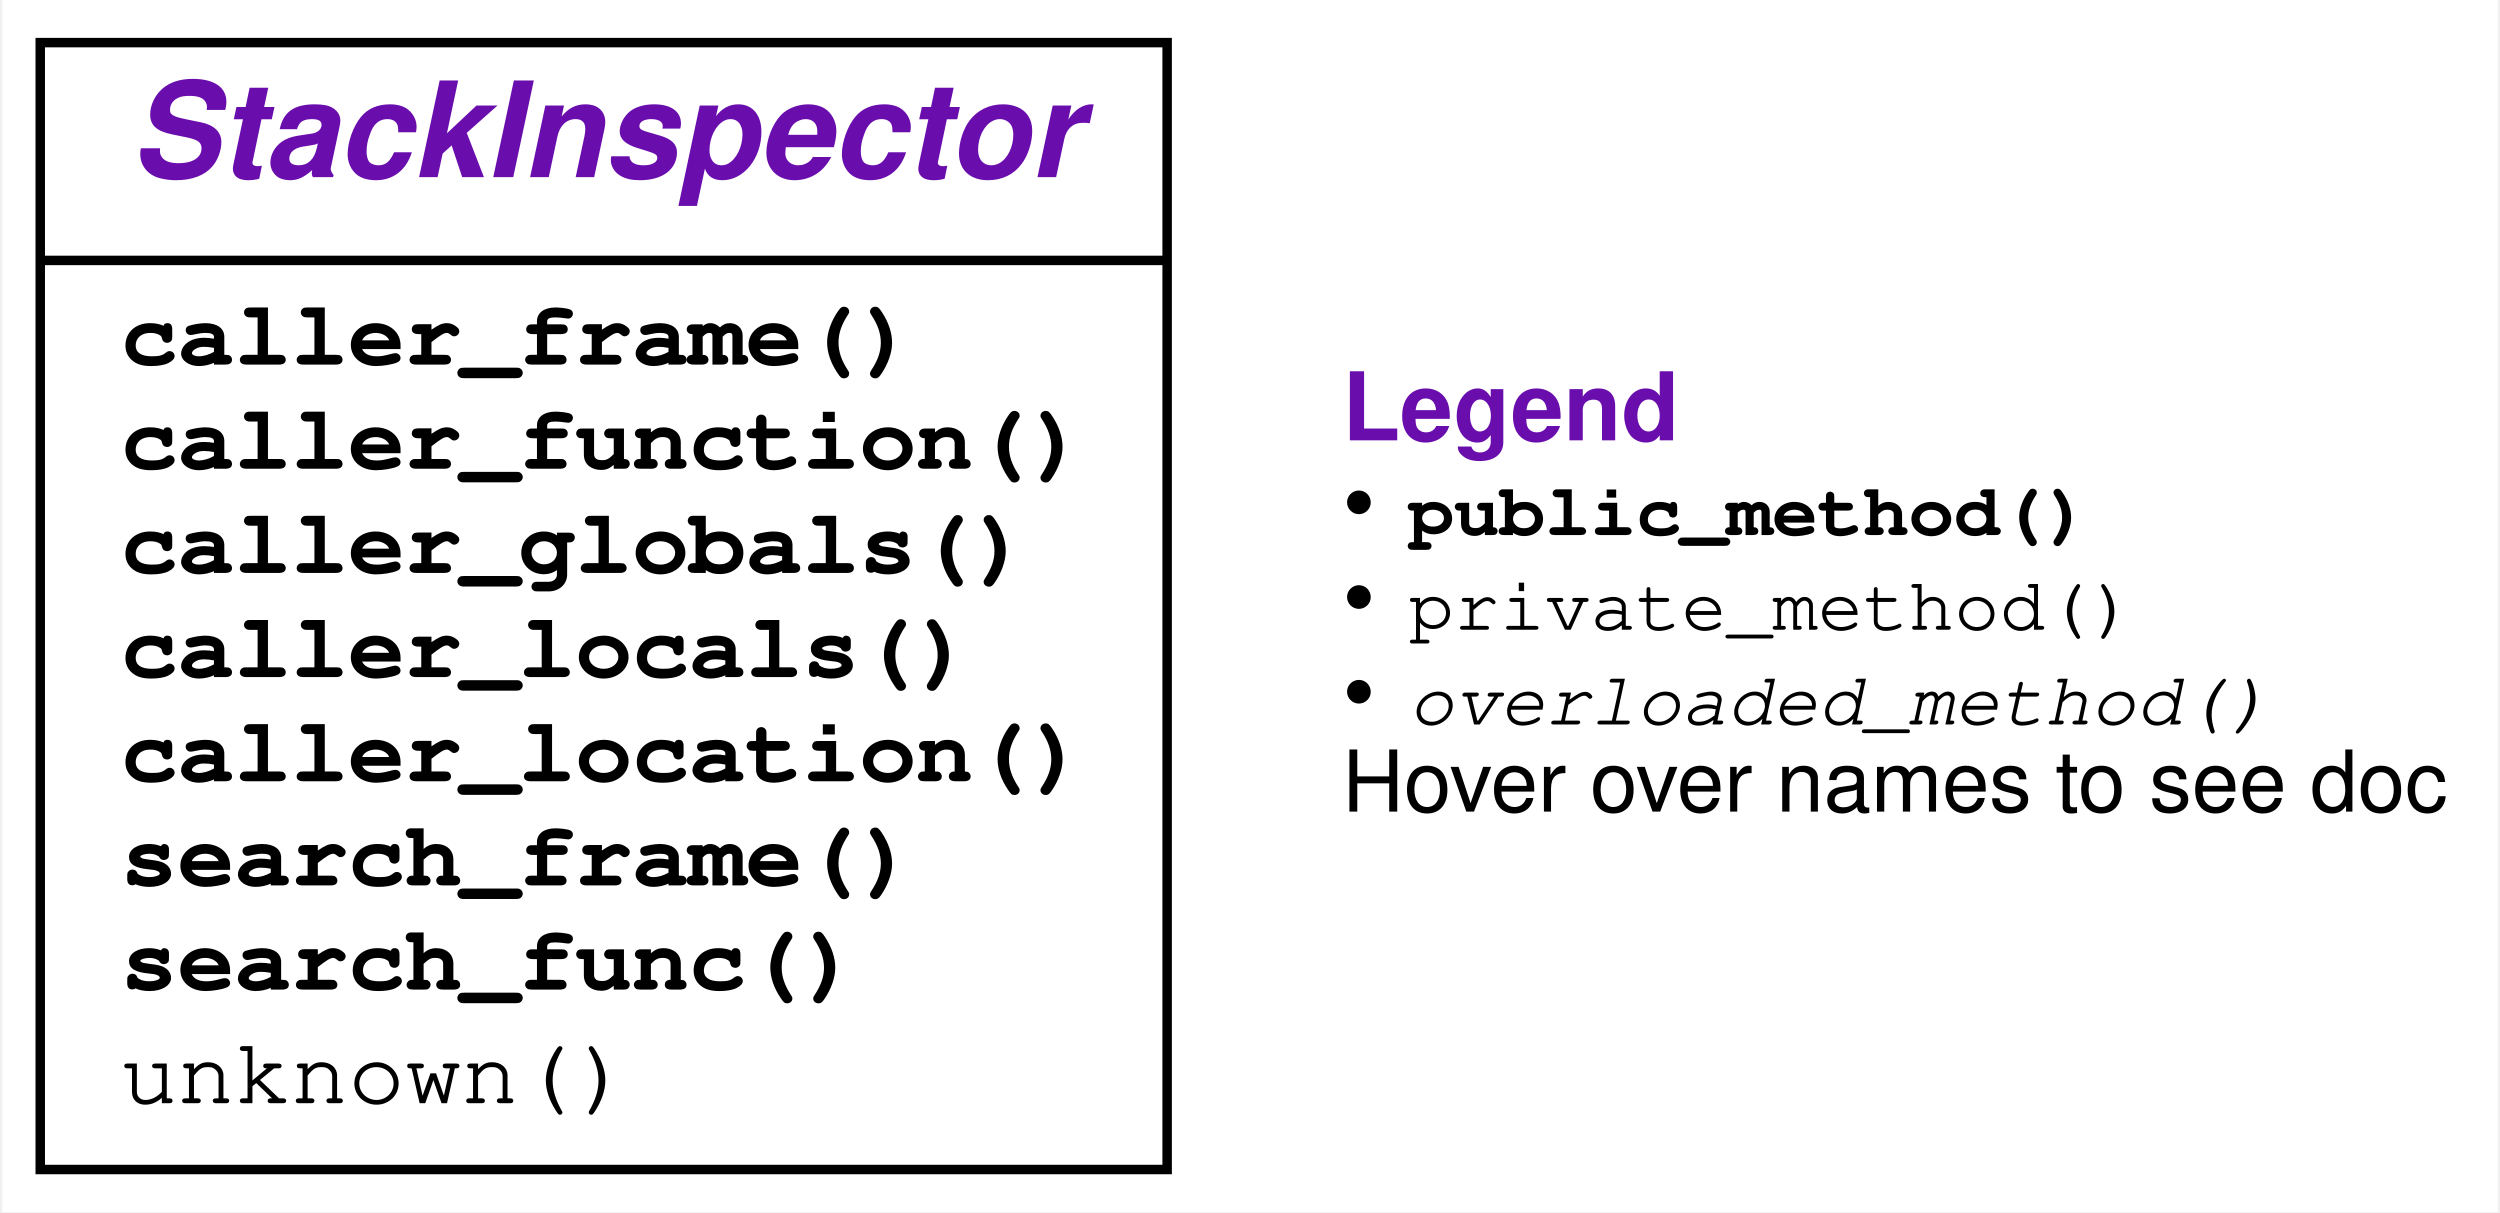
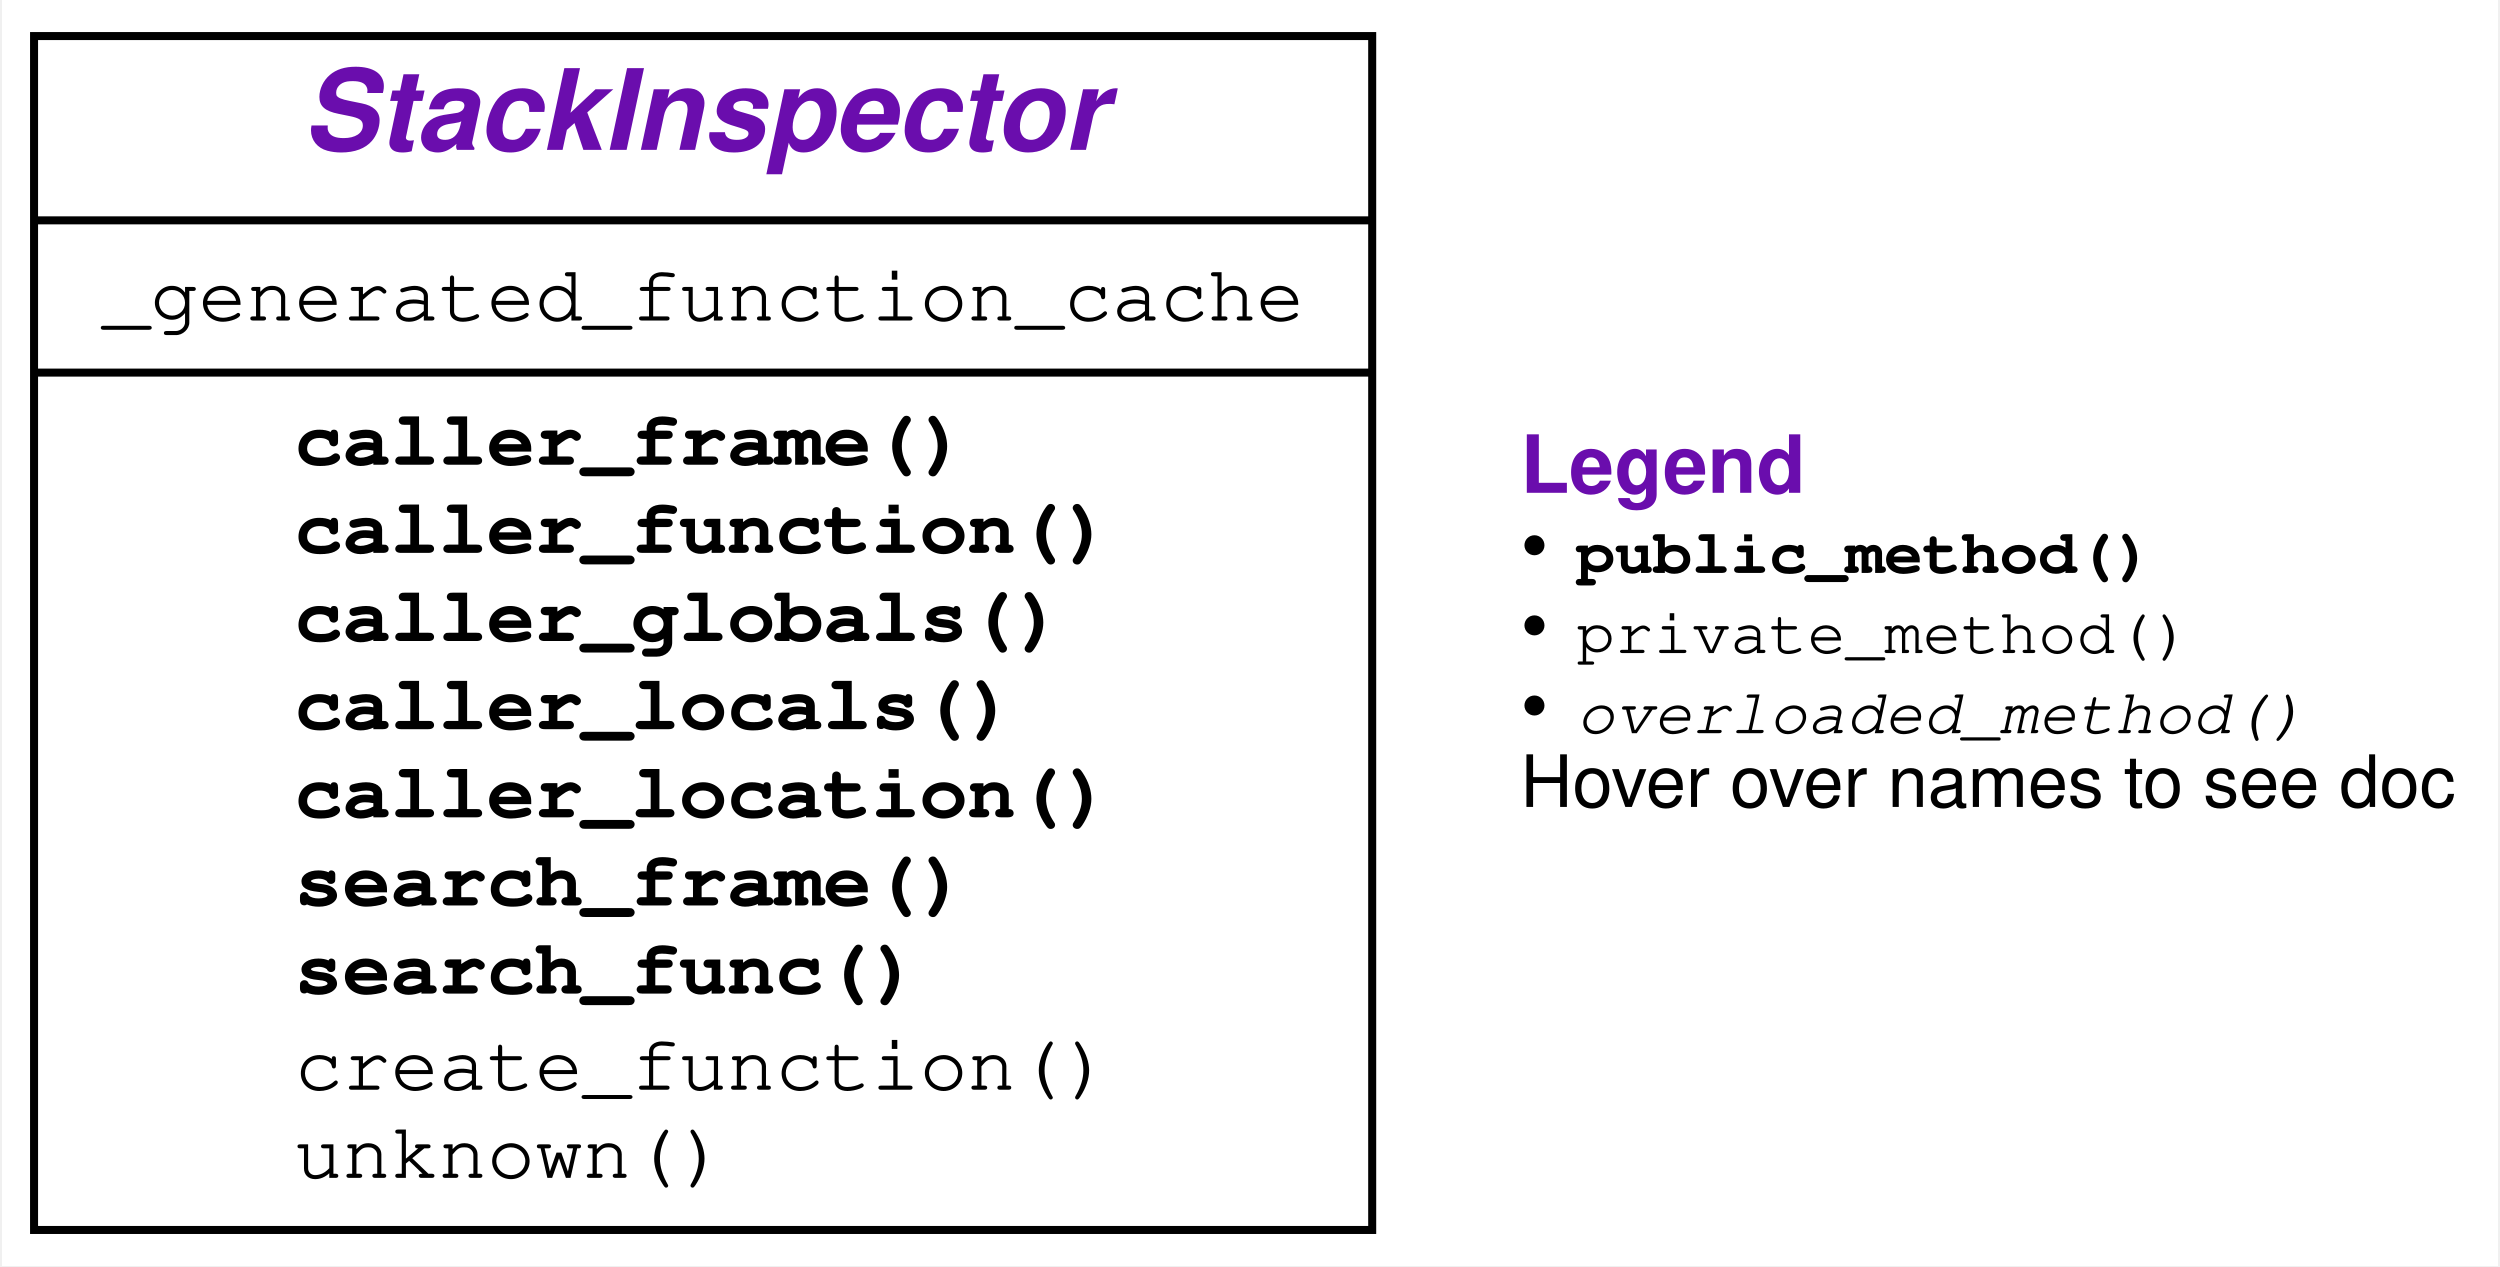
- <svg xmlns="http://www.w3.org/2000/svg" xmlns:xlink="http://www.w3.org/1999/xlink" width="264pt" height="128pt" viewBox="0.00 0.00 263.50 128.00">
-   <g id="graph0" class="graph" transform="scale(1 1) rotate(0) translate(4 124)">
+ <svg xmlns="http://www.w3.org/2000/svg" xmlns:xlink="http://www.w3.org/1999/xlink" width="312pt" height="158pt" viewBox="0.00 0.00 311.50 158.00">
+   <g id="graph0" class="graph" transform="scale(1 1) rotate(0) translate(4 154)">
    <g id="a_graph0">
      <a xlink:title="StackInspector class hierarchy">
-         <polygon fill="#ffffff" stroke="transparent" points="-4,4 -4,-124 259.5,-124 259.5,4 -4,4" />
+         <polygon fill="#ffffff" stroke="transparent" points="-4,4 -4,-154 307.5,-154 307.5,4 -4,4" />
      </a>
    </g>
    <g id="node1" class="node">
      <g id="a_node1">
        <a xlink:href="#" xlink:title="class StackInspector:&#10;Provide functions to inspect the stack">
-           <polygon fill="none" stroke="#000000" points="0,-.5 0,-119.5 119,-119.5 119,-.5 0,-.5" />
-           <text text-anchor="start" x="9.5" y="-105.3" font-family="Raleway, Helvetica, Arial, sans-serif" font-weight="bold" font-style="italic" font-size="14.00" fill="#6a0dad">StackInspector</text>
-           <polyline fill="none" stroke="#000000" points="0,-96.5 119,-96.5 " />
+           <polygon fill="none" stroke="#000000" points="0,-.5 0,-149.5 167,-149.5 167,-.5 0,-.5" />
+           <text text-anchor="start" x="33.5" y="-135.3" font-family="Raleway, Helvetica, Arial, sans-serif" font-weight="bold" font-style="italic" font-size="14.00" fill="#6a0dad">StackInspector</text>
+           <polyline fill="none" stroke="#000000" points="0,-126.5 167,-126.5 " />
          <g id="a_node1_0">
            <a xlink:href="#" xlink:title="StackInspector">
              <g id="a_node1_1">
-                 <a xlink:href="#" xlink:title="caller_frame(self) -&gt; frame:&#10;Return the frame of the caller.">
-                   <text text-anchor="start" x="8.5" y="-85.5" font-family="'Fira Mono', 'Source Code Pro', 'Courier', monospace" font-weight="bold" font-size="10.00" fill="#000000">caller_frame()</text>
+                 <a xlink:href="#" xlink:title="_generated_function_cache = {}">
+                   <text text-anchor="start" x="8.5" y="-114" font-family="'Fira Mono', 'Source Code Pro', 'Courier', monospace" font-size="10.00" fill="#000000">_generated_function_cache</text>
                </a>
              </g>
-               <g id="a_node1_2">
-                 <a xlink:href="#" xlink:title="caller_function(self) -&gt; Callable:&#10;Return the calling function">
-                   <text text-anchor="start" x="8.5" y="-74.5" font-family="'Fira Mono', 'Source Code Pro', 'Courier', monospace" font-weight="bold" font-size="10.00" fill="#000000">caller_function()</text>
-                 </a>
-               </g>
+             </a>
+           </g>
+           <polyline fill="none" stroke="#000000" points="0,-107.5 167,-107.5 " />
+           <g id="a_node1_2">
+             <a xlink:href="#" xlink:title="StackInspector">
              <g id="a_node1_3">
-                 <a xlink:href="#" xlink:title="caller_globals(self) -&gt; Dict[str, Any]:&#10;Return the globals() environment of the caller.">
-                   <text text-anchor="start" x="8.5" y="-63.5" font-family="'Fira Mono', 'Source Code Pro', 'Courier', monospace" font-weight="bold" font-size="10.00" fill="#000000">caller_globals()</text>
+                 <a xlink:href="#" xlink:title="caller_frame(self) -&gt; frame:&#10;Return the frame of the caller.">
+                   <text text-anchor="start" x="32.5" y="-96" font-family="'Fira Mono', 'Source Code Pro', 'Courier', monospace" font-weight="bold" font-size="10.00" fill="#000000">caller_frame()</text>
                </a>
              </g>
              <g id="a_node1_4">
-                 <a xlink:href="#" xlink:title="caller_locals(self) -&gt; Dict[str, Any]:&#10;Return the locals() environment of the caller.">
-                   <text text-anchor="start" x="8.5" y="-52.5" font-family="'Fira Mono', 'Source Code Pro', 'Courier', monospace" font-weight="bold" font-size="10.00" fill="#000000">caller_locals()</text>
+                 <a xlink:href="#" xlink:title="caller_function(self) -&gt; Callable:&#10;Return the calling function">
+                   <text text-anchor="start" x="32.5" y="-85" font-family="'Fira Mono', 'Source Code Pro', 'Courier', monospace" font-weight="bold" font-size="10.00" fill="#000000">caller_function()</text>
                </a>
              </g>
              <g id="a_node1_5">
-                 <a xlink:href="#" xlink:title="caller_location(self) -&gt; Tuple[Callable, int]:&#10;Return the location (func, lineno) of the caller.">
-                   <text text-anchor="start" x="8.5" y="-41.5" font-family="'Fira Mono', 'Source Code Pro', 'Courier', monospace" font-weight="bold" font-size="10.00" fill="#000000">caller_location()</text>
+                 <a xlink:href="#" xlink:title="caller_globals(self) -&gt; Dict[str, Any]:&#10;Return the globals() environment of the caller.">
+                   <text text-anchor="start" x="32.5" y="-74" font-family="'Fira Mono', 'Source Code Pro', 'Courier', monospace" font-weight="bold" font-size="10.00" fill="#000000">caller_globals()</text>
                </a>
              </g>
              <g id="a_node1_6">
-                 <a xlink:href="#" xlink:title="search_frame(self, name:str) -&gt; Tuple[Union[frame, NoneType], Union[Callable, NoneType]]:&#10;Return a pair (`frame`, `item`)&#10;in which the function named `name` is defined as `item`.">
-                   <text text-anchor="start" x="8.5" y="-30.5" font-family="'Fira Mono', 'Source Code Pro', 'Courier', monospace" font-weight="bold" font-size="10.00" fill="#000000">search_frame()</text>
+                 <a xlink:href="#" xlink:title="caller_locals(self) -&gt; Dict[str, Any]:&#10;Return the locals() environment of the caller.">
+                   <text text-anchor="start" x="32.5" y="-63" font-family="'Fira Mono', 'Source Code Pro', 'Courier', monospace" font-weight="bold" font-size="10.00" fill="#000000">caller_locals()</text>
                </a>
              </g>
              <g id="a_node1_7">
-                 <a xlink:href="#" xlink:title="search_func(self, name:str) -&gt; Union[Callable, NoneType]:&#10;Search in callers for a definition of the function `name`">
-                   <text text-anchor="start" x="8.5" y="-19.5" font-family="'Fira Mono', 'Source Code Pro', 'Courier', monospace" font-weight="bold" font-size="10.00" fill="#000000">search_func()</text>
+                 <a xlink:href="#" xlink:title="caller_location(self) -&gt; Tuple[Callable, int]:&#10;Return the location (func, lineno) of the caller.">
+                   <text text-anchor="start" x="32.5" y="-52" font-family="'Fira Mono', 'Source Code Pro', 'Courier', monospace" font-weight="bold" font-size="10.00" fill="#000000">caller_location()</text>
                </a>
              </g>
              <g id="a_node1_8">
+                 <a xlink:href="#" xlink:title="search_frame(self, name:str, frame:Union[frame, NoneType]=None) -&gt; Tuple[Union[frame, NoneType], Union[Callable, NoneType]]:&#10;Return a pair (`frame`, `item`)&#10;in which the function `name` is defined as `item`.">
+                   <text text-anchor="start" x="32.5" y="-41" font-family="'Fira Mono', 'Source Code Pro', 'Courier', monospace" font-weight="bold" font-size="10.00" fill="#000000">search_frame()</text>
+                 </a>
+               </g>
+               <g id="a_node1_9">
+                 <a xlink:href="#" xlink:title="search_func(self, name:str, frame:Union[frame, NoneType]=None) -&gt; Union[Callable, NoneType]:&#10;Search in callers for a definition of the function `name`">
+                   <text text-anchor="start" x="32.5" y="-30" font-family="'Fira Mono', 'Source Code Pro', 'Courier', monospace" font-weight="bold" font-size="10.00" fill="#000000">search_func()</text>
+                 </a>
+               </g>
+               <g id="a_node1_10">
+                 <a xlink:href="#" xlink:title="create_function(self, frame:frame) -&gt; Callable:&#10;Create function for given frame">
+                   <text text-anchor="start" x="32.5" y="-18" font-family="'Fira Mono', 'Source Code Pro', 'Courier', monospace" font-size="10.00" fill="#000000">create_function()</text>
+                 </a>
+               </g>
+               <g id="a_node1_11">
                <a xlink:href="#" xlink:title="unknown(self) -&gt; None">
-                   <text text-anchor="start" x="8.5" y="-7.5" font-family="'Fira Mono', 'Source Code Pro', 'Courier', monospace" font-size="10.00" fill="#000000">unknown()</text>
+                   <text text-anchor="start" x="32.5" y="-7" font-family="'Fira Mono', 'Source Code Pro', 'Courier', monospace" font-size="10.00" fill="#000000">unknown()</text>
                </a>
              </g>
            </a>
          </g>
        </a>
      </g>
    </g>
    <g id="node2" class="node">
-       <text text-anchor="start" x="137.5" y="-77.5" font-family="Raleway, Helvetica, Arial, sans-serif" font-weight="bold" font-size="10.00" fill="#6a0dad">Legend</text>
-       <text text-anchor="start" x="137.5" y="-67.5" font-family="Raleway, Helvetica, Arial, sans-serif" font-size="10.00" fill="#000000">• </text>
-       <text text-anchor="start" x="144.5" y="-67.5" font-family="'Fira Mono', 'Source Code Pro', 'Courier', monospace" font-weight="bold" font-size="8.00" fill="#000000">public_method()</text>
-       <text text-anchor="start" x="137.5" y="-57.5" font-family="Raleway, Helvetica, Arial, sans-serif" font-size="10.00" fill="#000000">• </text>
-       <text text-anchor="start" x="144.5" y="-57.5" font-family="'Fira Mono', 'Source Code Pro', 'Courier', monospace" font-size="8.00" fill="#000000">private_method()</text>
-       <text text-anchor="start" x="137.5" y="-47.5" font-family="Raleway, Helvetica, Arial, sans-serif" font-size="10.00" fill="#000000">• </text>
-       <text text-anchor="start" x="144.5" y="-47.5" font-family="'Fira Mono', 'Source Code Pro', 'Courier', monospace" font-style="italic" font-size="8.00" fill="#000000">overloaded_method()</text>
-       <text text-anchor="start" x="137.5" y="-38.3" font-family="Helvetica,sans-Serif" font-size="9.00" fill="#000000">Hover over names to see doc</text>
+       <text text-anchor="start" x="185.5" y="-92.5" font-family="Raleway, Helvetica, Arial, sans-serif" font-weight="bold" font-size="10.00" fill="#6a0dad">Legend</text>
+       <text text-anchor="start" x="185.5" y="-82.5" font-family="Raleway, Helvetica, Arial, sans-serif" font-size="10.00" fill="#000000">• </text>
+       <text text-anchor="start" x="192.5" y="-82.5" font-family="'Fira Mono', 'Source Code Pro', 'Courier', monospace" font-weight="bold" font-size="8.00" fill="#000000">public_method()</text>
+       <text text-anchor="start" x="185.5" y="-72.5" font-family="Raleway, Helvetica, Arial, sans-serif" font-size="10.00" fill="#000000">• </text>
+       <text text-anchor="start" x="192.5" y="-72.5" font-family="'Fira Mono', 'Source Code Pro', 'Courier', monospace" font-size="8.00" fill="#000000">private_method()</text>
+       <text text-anchor="start" x="185.5" y="-62.5" font-family="Raleway, Helvetica, Arial, sans-serif" font-size="10.00" fill="#000000">• </text>
+       <text text-anchor="start" x="192.5" y="-62.5" font-family="'Fira Mono', 'Source Code Pro', 'Courier', monospace" font-style="italic" font-size="8.00" fill="#000000">overloaded_method()</text>
+       <text text-anchor="start" x="185.5" y="-53.3" font-family="Helvetica,sans-Serif" font-size="9.00" fill="#000000">Hover over names to see doc</text>
    </g>
  </g>
</svg>
